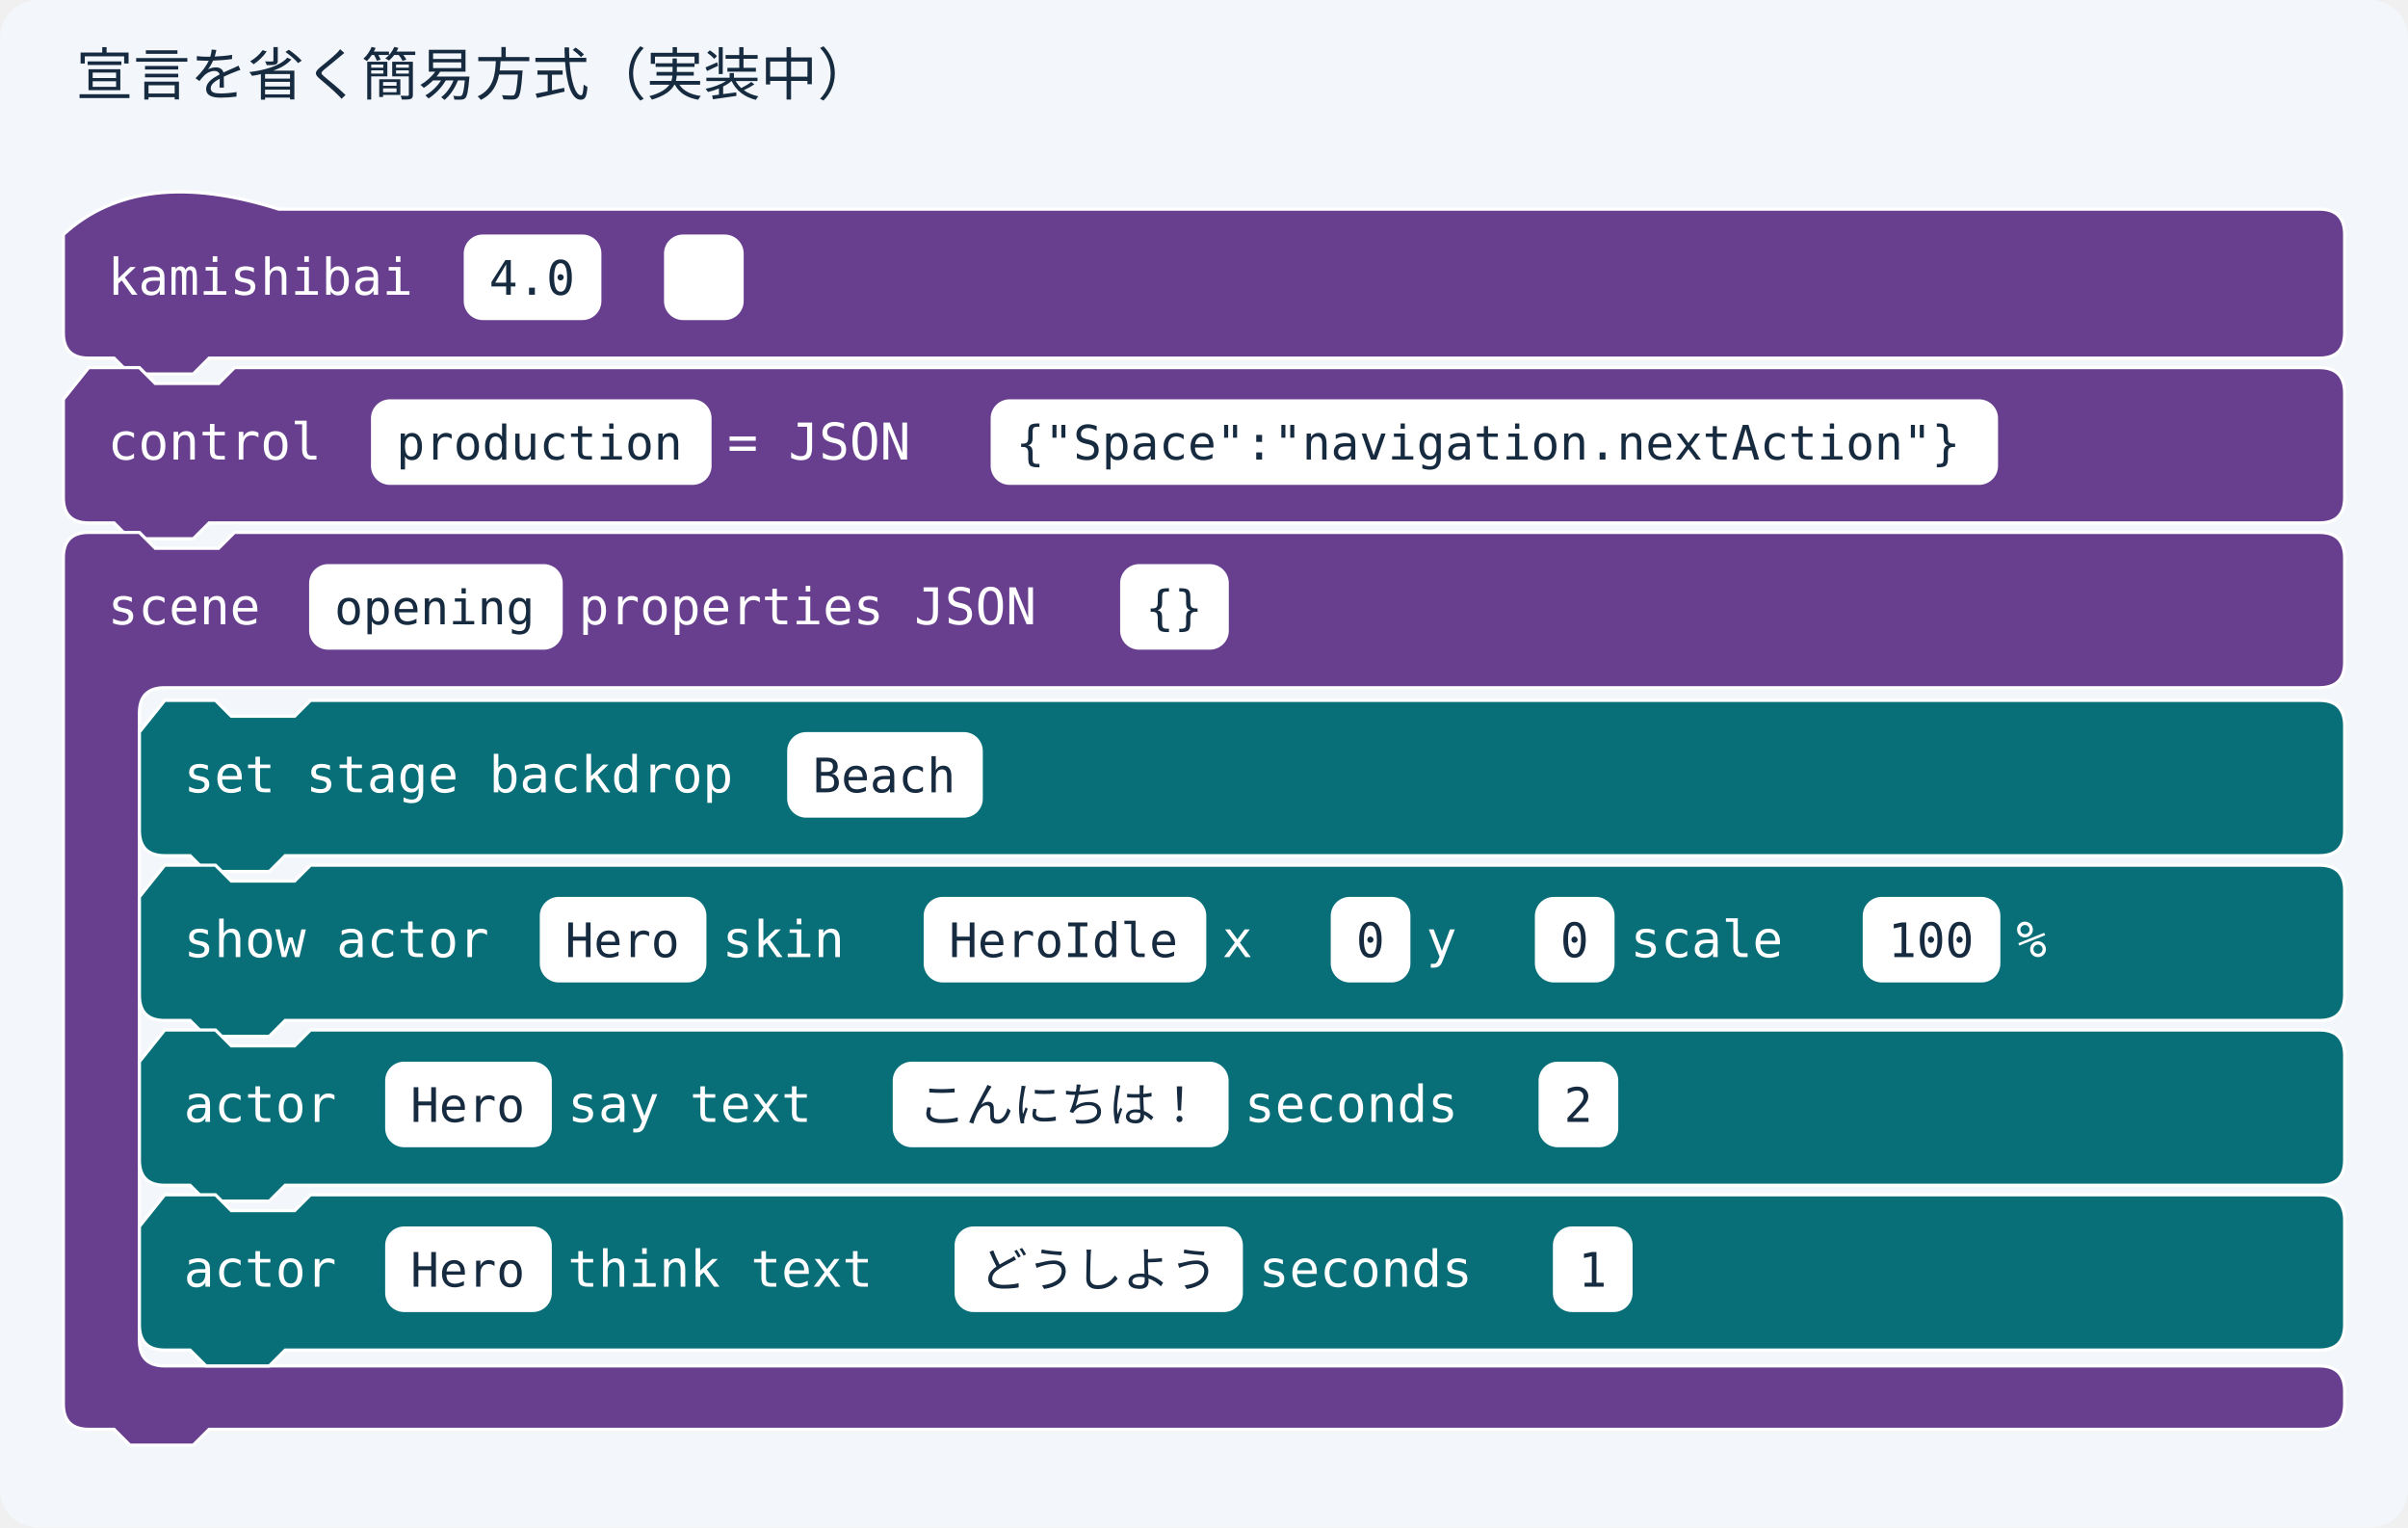
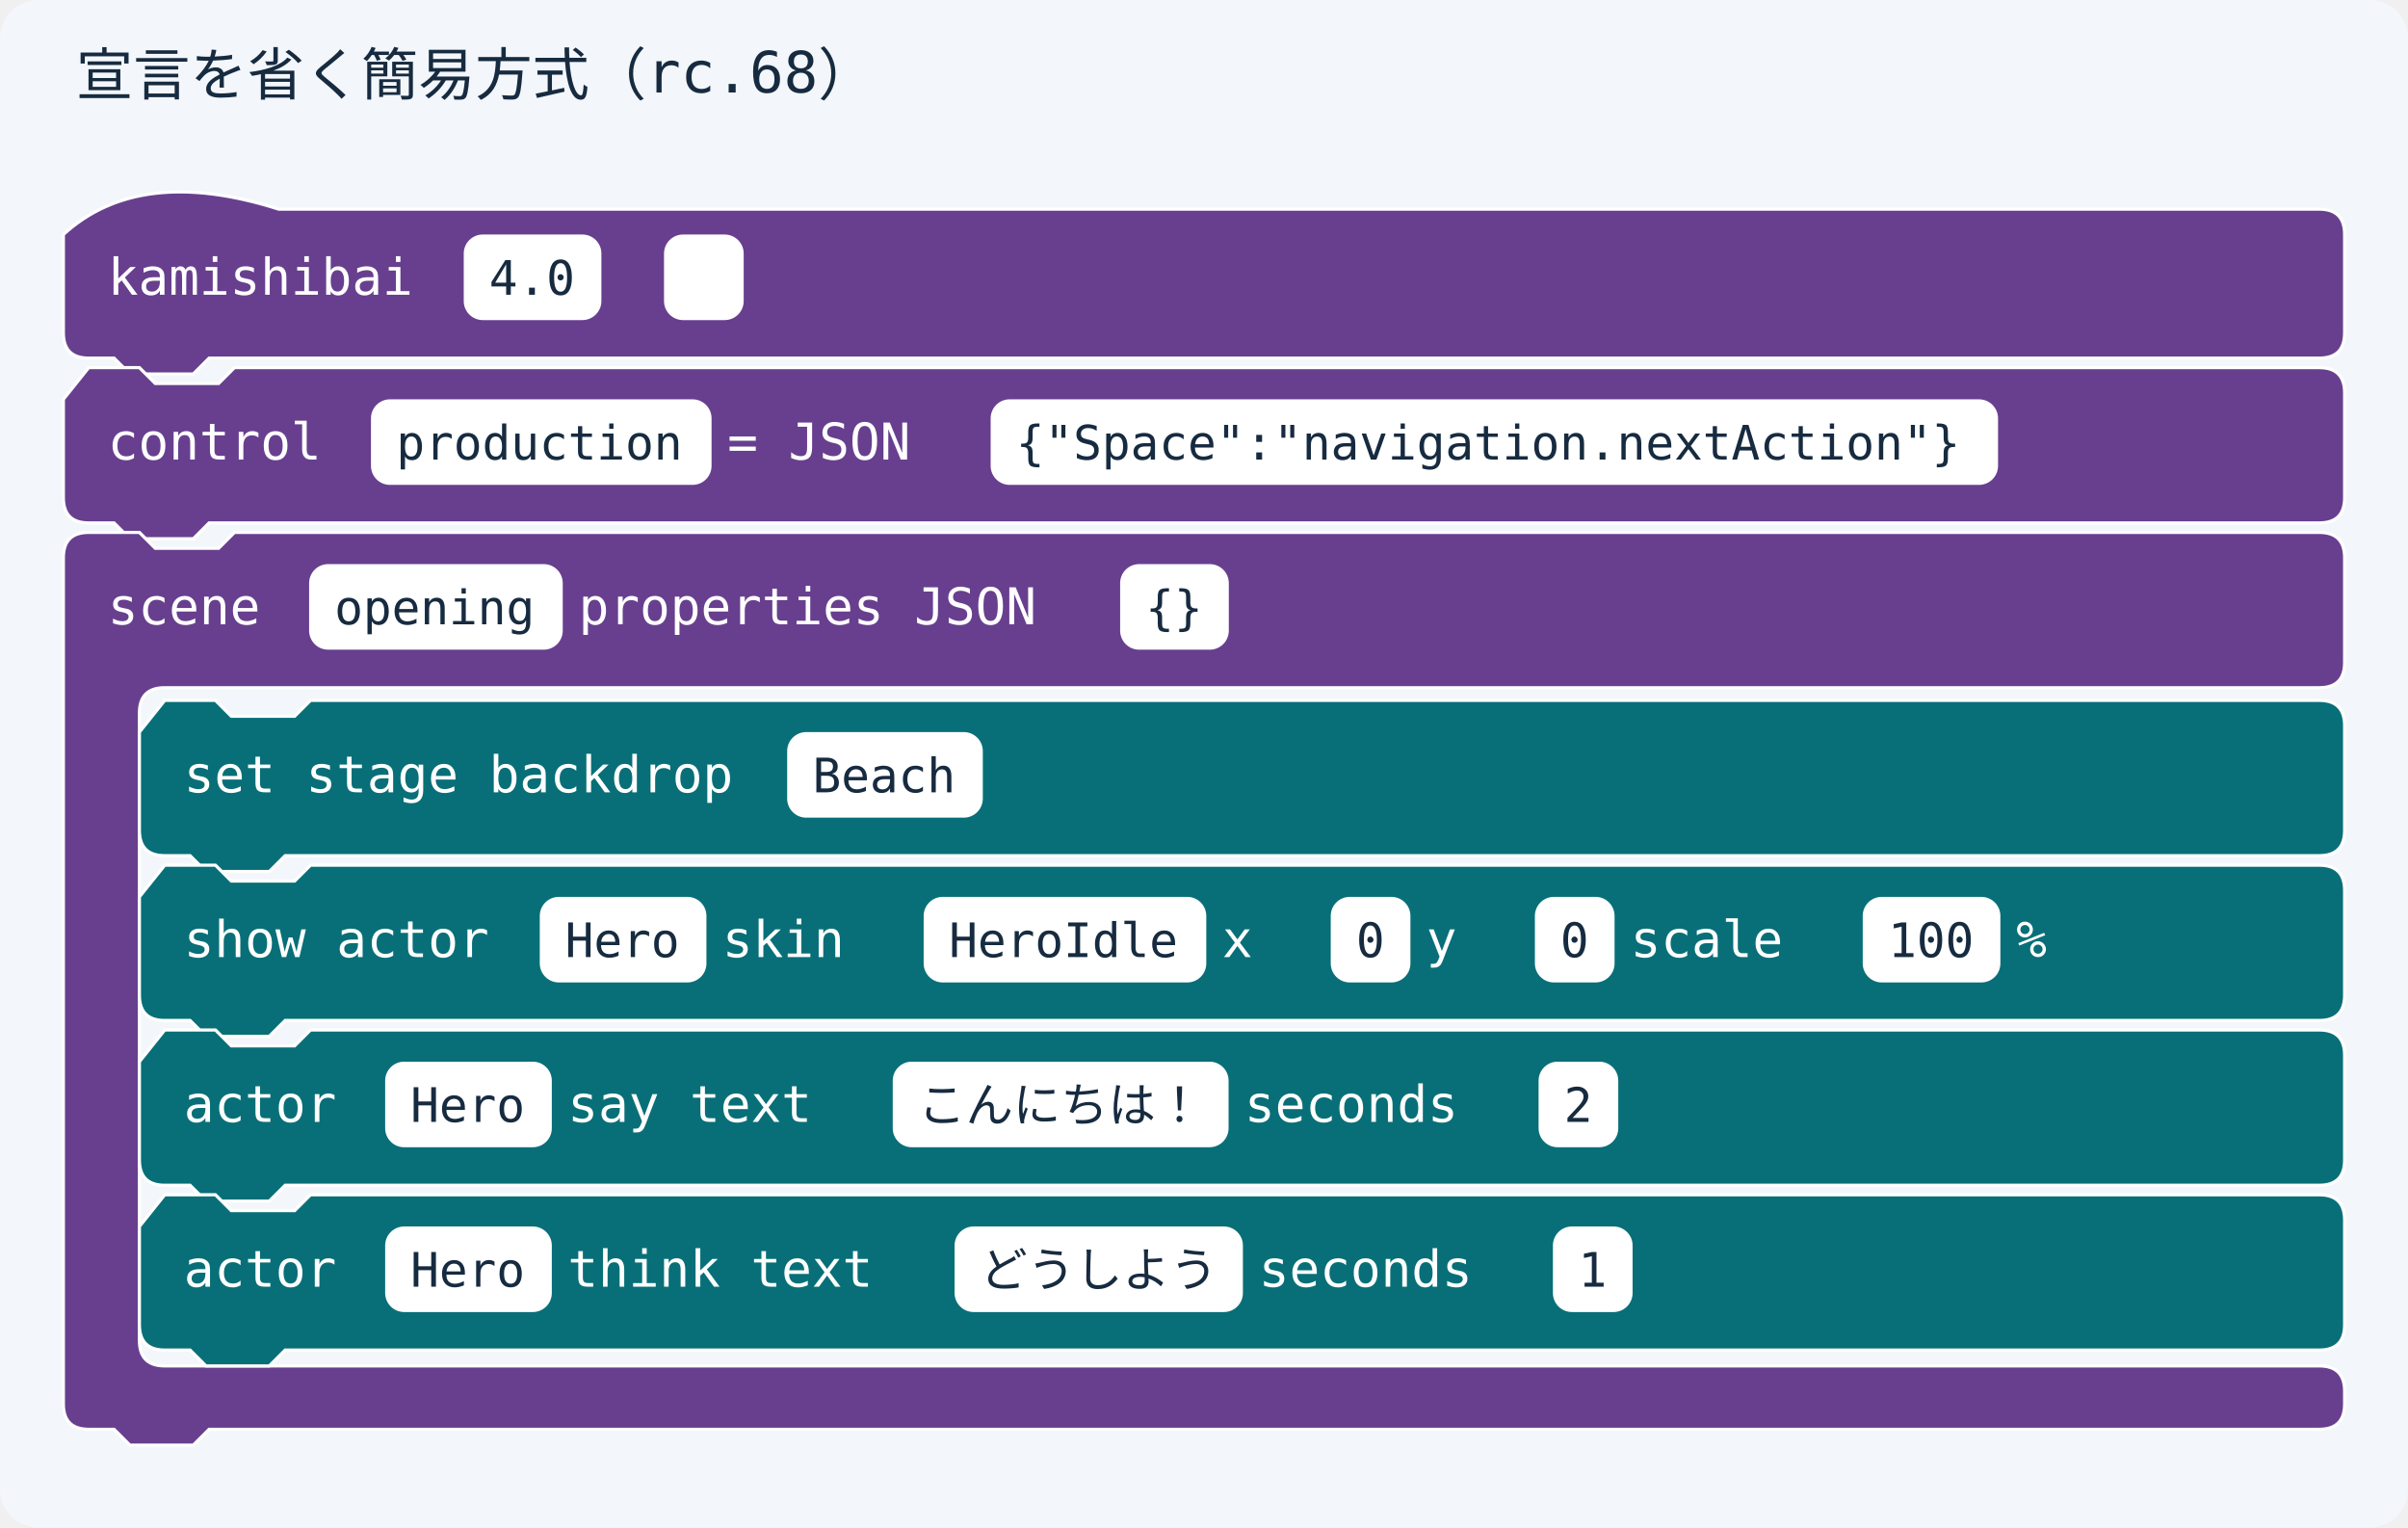
<svg xmlns="http://www.w3.org/2000/svg" width="760" height="482" viewBox="0 0 760 482" role="img" aria-labelledby="title desc">
  <rect width="760" height="482" rx="12" fill="#f3f6fa" />
  <g font-family="ui-monospace, Menlo, monospace" font-weight="500">
-     <text x="24" y="30" font-size="18" fill="#172b40">宣言を省く簡易方式（実装中）</text>
+     <text x="24" y="30" font-size="18" fill="#172b40">宣言を省く簡易方式（rc.68）</text>
    <g data-opcode="kamishibai">
      <path d="M 20 74 Q 44 52 88 66 H 732 q 8 0 8 8 V 105 q 0 8 -8 8 H 66 l -5 5 h -20 l -5 -5 H 28 q -8 0 -8 -8 V 74 Z" fill="#683f8f" stroke="#fff" stroke-width="1" />
      <text x="34" y="93" fill="#fff" font-size="16">kamishibai </text>
      <rect x="146.36" y="74" width="43.45" height="27" rx="6" fill="#fff" />
      <text x="154.36" y="93" fill="#172b40" font-size="15">4.0</text>
      <text x="194.81" y="93" fill="#fff" font-size="16"> </text>
      <rect x="209.57" y="74" width="25.15" height="27" rx="6" fill="#fff" />
      <text x="217.57" y="93" fill="#172b40" font-size="15"> </text>
    </g>
    <g data-opcode="control">
      <path d="M 28 116 h 16 l 5 5 h 20 l 5 -5 H 732 q 8 0 8 8 V 157 q 0 8 -8 8 H 66 l -5 5 h -20 l -5 -5 H 28 q -8 0 -8 -8 V 126 Z" fill="#683f8f" stroke="#fff" stroke-width="1" />
      <text x="34" y="145" fill="#fff" font-size="16">control </text>
      <rect x="117.08" y="126" width="107.5" height="27" rx="6" fill="#fff" />
      <text x="125.08" y="145" fill="#172b40" font-size="15">production</text>
      <text x="229.58" y="145" fill="#fff" font-size="16"> = JSON </text>
      <rect x="312.66" y="126" width="317.95" height="27" rx="6" fill="#fff" />
      <text x="320.66" y="145" fill="#172b40" font-size="15">{"Space":"navigation.nextAction"}</text>
    </g>
    <g data-opcode="scene">
      <path d="M 28 168 h 16 l 5 5 h 20 l 5 -5 H 732 q 8 0 8 8 V 209 q 0 8 -8 8 H 52 q -8 0 -8 8 V 423 q 0 8 8 8 H 732 q 8 0 8 8 V 443 q 0 8 -8 8 H 66 l -5 5 h -20 l -5 -5 H 28 q -8 0 -8 -8 V 176 q 0 -8 8 -8 Z" fill="#683f8f" stroke="#fff" stroke-width="1" />
      <text x="34" y="197" fill="#fff" font-size="16">scene </text>
      <rect x="97.56" y="178" width="80.05" height="27" rx="6" fill="#fff" />
      <text x="105.56" y="197" fill="#172b40" font-size="15">opening</text>
      <text x="182.61" y="197" fill="#fff" font-size="16"> properties JSON </text>
      <rect x="353.53" y="178" width="34.3" height="27" rx="6" fill="#fff" />
      <text x="361.53" y="197" fill="#172b40" font-size="15">{}</text>
      <g data-opcode="stage">
        <path d="M 52 221 h 16 l 5 5 h 20 l 5 -5 H 732 q 8 0 8 8 V 262 q 0 8 -8 8 H 90 l -5 5 h -20 l -5 -5 H 52 q -8 0 -8 -8 V 231 Z" fill="#086f78" stroke="#fff" stroke-width="1" />
        <text x="58" y="250" fill="#fff" font-size="16">set stage backdrop </text>
        <rect x="248.44" y="231" width="61.75" height="27" rx="6" fill="#fff" />
        <text x="256.44" y="250" fill="#172b40" font-size="15">Beach</text>
      </g>
      <g data-opcode="show">
        <path d="M 52 273 h 16 l 5 5 h 20 l 5 -5 H 732 q 8 0 8 8 V 314 q 0 8 -8 8 H 90 l -5 5 h -20 l -5 -5 H 52 q -8 0 -8 -8 V 283 Z" fill="#086f78" stroke="#fff" stroke-width="1" />
        <text x="58" y="302" fill="#fff" font-size="16">show actor </text>
        <rect x="170.36" y="283" width="52.6" height="27" rx="6" fill="#fff" />
        <text x="178.36" y="302" fill="#172b40" font-size="15">Hero</text>
        <text x="227.96" y="302" fill="#fff" font-size="16"> skin </text>
        <rect x="291.52" y="283" width="89.2" height="27" rx="6" fill="#fff" />
        <text x="299.52" y="302" fill="#172b40" font-size="15">HeroIdle</text>
        <text x="385.72" y="302" fill="#fff" font-size="16"> x </text>
        <rect x="420" y="283" width="25.15" height="27" rx="6" fill="#fff" />
        <text x="428" y="302" fill="#172b40" font-size="15">0</text>
        <text x="450.15" y="302" fill="#fff" font-size="16"> y </text>
        <rect x="484.43" y="283" width="25.15" height="27" rx="6" fill="#fff" />
        <text x="492.43" y="302" fill="#172b40" font-size="15">0</text>
        <text x="514.58" y="302" fill="#fff" font-size="16"> scale </text>
        <rect x="587.9" y="283" width="43.45" height="27" rx="6" fill="#fff" />
        <text x="595.9" y="302" fill="#172b40" font-size="15">100</text>
        <text x="636.35" y="302" fill="#fff" font-size="16"> %</text>
      </g>
      <g data-opcode="sayText">
        <path d="M 52 325 h 16 l 5 5 h 20 l 5 -5 H 732 q 8 0 8 8 V 366 q 0 8 -8 8 H 90 l -5 5 h -20 l -5 -5 H 52 q -8 0 -8 -8 V 335 Z" fill="#086f78" stroke="#fff" stroke-width="1" />
        <text x="58" y="354" fill="#fff" font-size="16">actor </text>
        <rect x="121.56" y="335" width="52.6" height="27" rx="6" fill="#fff" />
        <text x="129.56" y="354" fill="#172b40" font-size="15">Hero</text>
        <text x="179.16" y="354" fill="#fff" font-size="16"> say text </text>
        <rect x="281.76" y="335" width="106" height="27" rx="6" fill="#fff" />
        <text x="289.76" y="354" fill="#172b40" font-size="15">こんにちは！</text>
        <text x="392.76" y="354" fill="#fff" font-size="16"> seconds </text>
        <rect x="485.6" y="335" width="25.15" height="27" rx="6" fill="#fff" />
        <text x="493.6" y="354" fill="#172b40" font-size="15">2</text>
      </g>
      <g data-opcode="thinkText">
        <path d="M 52 377 h 16 l 5 5 h 20 l 5 -5 H 732 q 8 0 8 8 V 418 q 0 8 -8 8 H 90 l -5 5 h -20 l -5 -5 H 52 q -8 0 -8 -8 V 387 Z" fill="#086f78" stroke="#fff" stroke-width="1" />
        <text x="58" y="406" fill="#fff" font-size="16">actor </text>
        <rect x="121.56" y="387" width="52.6" height="27" rx="6" fill="#fff" />
        <text x="129.56" y="406" fill="#172b40" font-size="15">Hero</text>
        <text x="179.16" y="406" fill="#fff" font-size="16"> think text </text>
        <rect x="301.28" y="387" width="91" height="27" rx="6" fill="#fff" />
        <text x="309.28" y="406" fill="#172b40" font-size="15">どうしよう</text>
        <text x="397.28" y="406" fill="#fff" font-size="16"> seconds </text>
        <rect x="490.12" y="387" width="25.15" height="27" rx="6" fill="#fff" />
        <text x="498.12" y="406" fill="#172b40" font-size="15">1</text>
      </g>
    </g>
  </g>
</svg>
